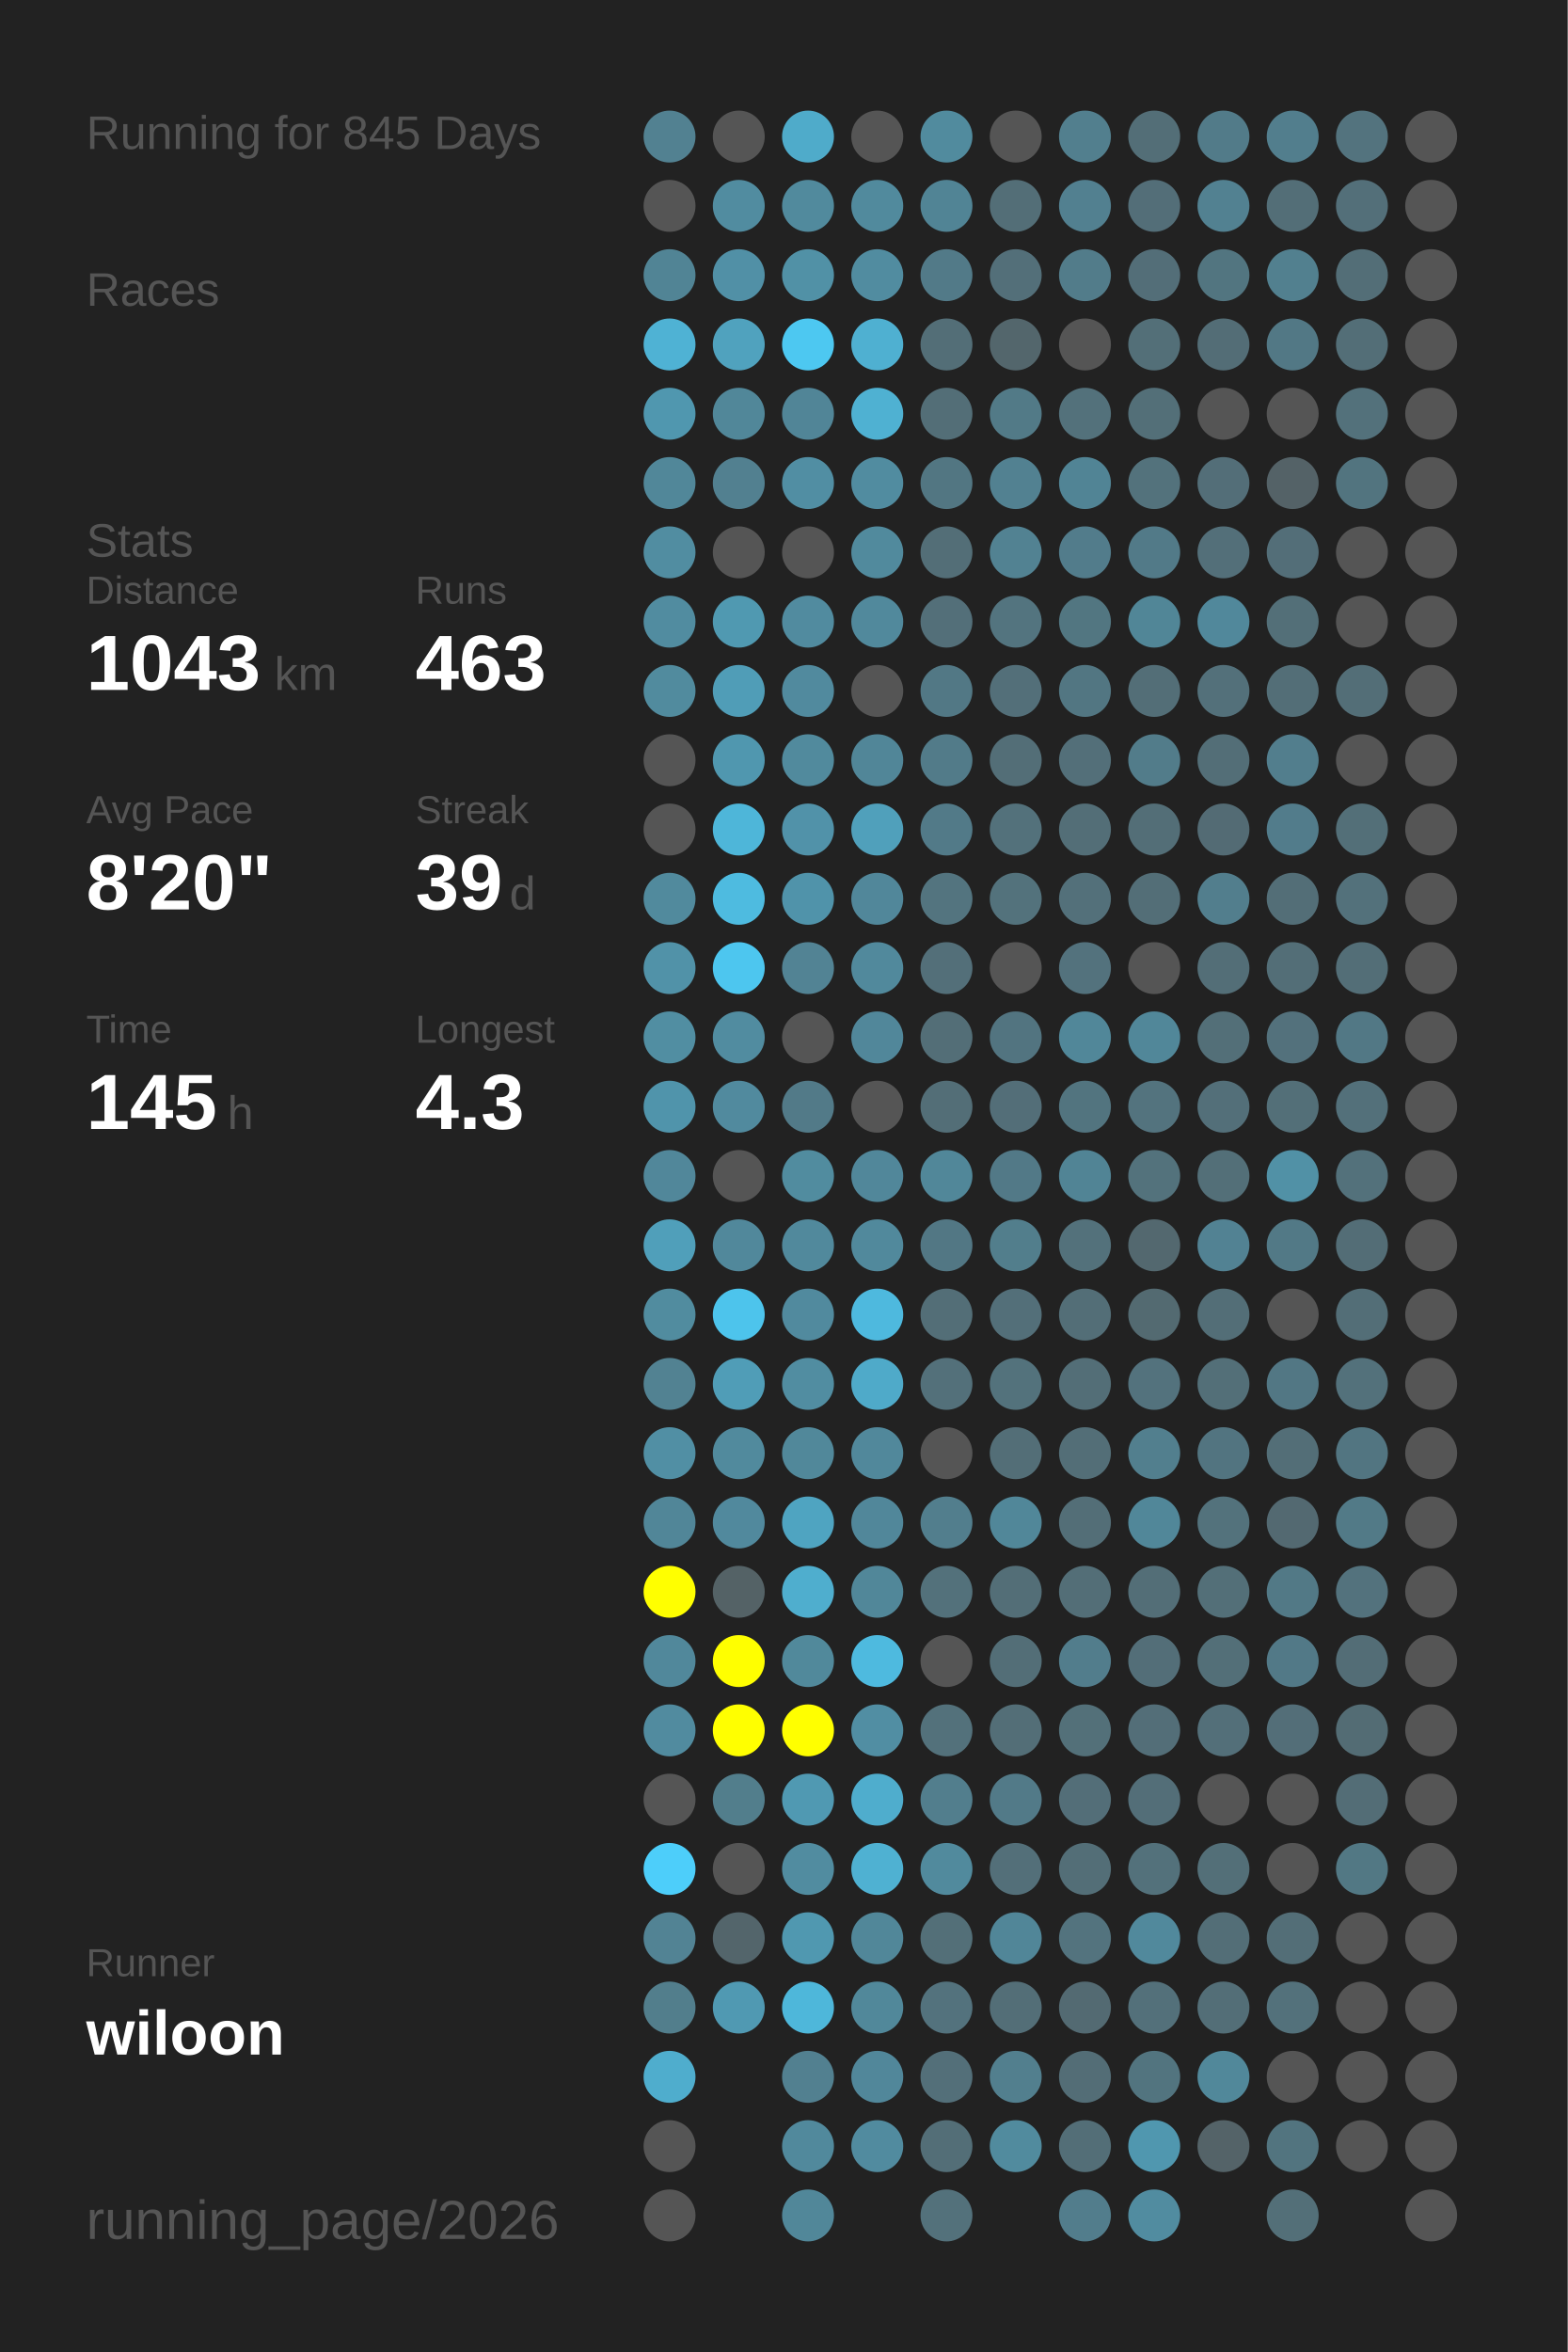
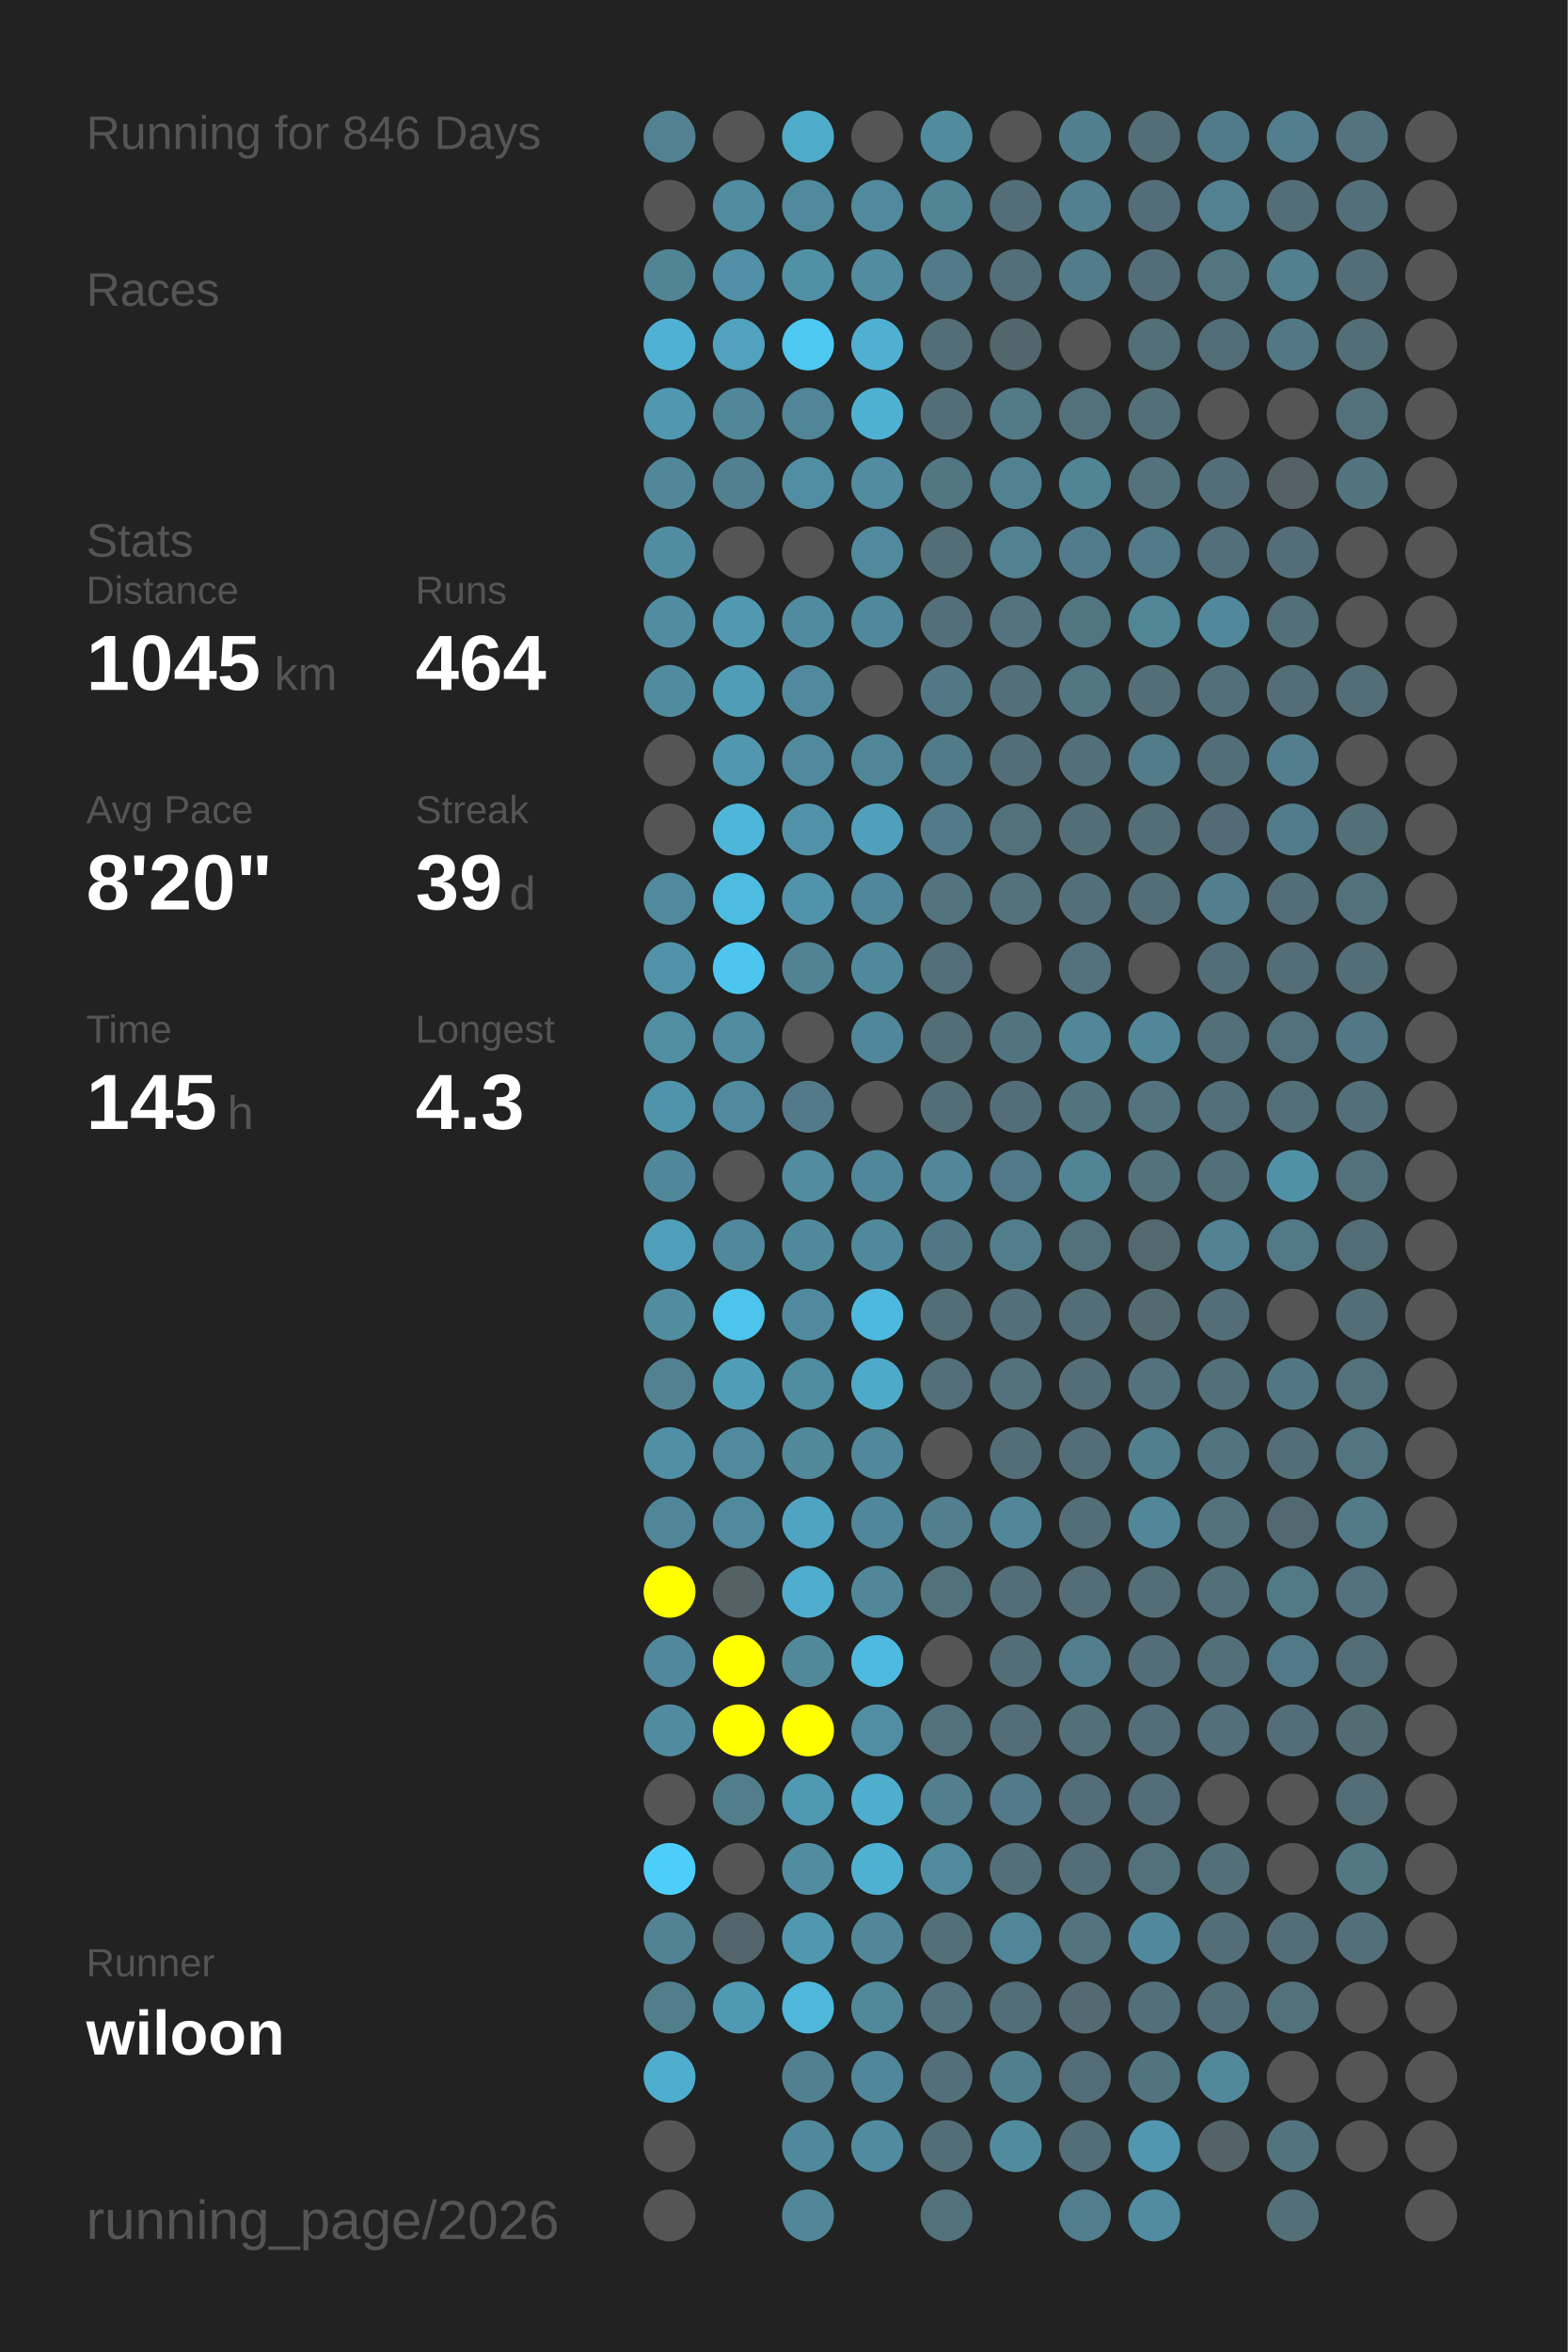
<svg xmlns="http://www.w3.org/2000/svg" baseProfile="full" height="300mm" version="1.1" viewBox="0,0,200,300" width="200mm">
  <defs />
  <rect fill="#222222" height="300" width="200" x="0" y="0" />
-   <text fill="#555555" style="font-size:6px; font-family:Arial;" x="11" y="19">Running for 845 Days</text>
+   <text fill="#555555" style="font-size:6px; font-family:Arial;" x="11" y="19">Running for 846 Days</text>
  <text fill="#555555" style="font-size:6px; font-family:Arial;" x="11" y="39">Races</text>
  <text fill="#555555" style="font-size:6px; font-family:Arial;" x="11" y="71">Stats</text>
  <text fill="#555555" style="font-size:5px; font-family:Arial;" x="11" y="77">Distance</text>
-   <text fill="#FFFFFF" style="font-size:10px; font-family:Arial; font-weight:bold;" x="11" y="88">1043</text>
+   <text fill="#FFFFFF" style="font-size:10px; font-family:Arial; font-weight:bold;" x="11" y="88">1045</text>
  <text fill="#555555" style="font-size:6px; font-family:Arial;" x="35" y="88">km</text>
  <text fill="#555555" style="font-size:5px; font-family:Arial;" x="53" y="77">Runs</text>
-   <text fill="#FFFFFF" style="font-size:10px; font-family:Arial; font-weight:bold;" x="53" y="88">463</text>
+   <text fill="#FFFFFF" style="font-size:10px; font-family:Arial; font-weight:bold;" x="53" y="88">464</text>
  <text fill="#555555" style="font-size:5px; font-family:Arial;" x="11" y="105">Avg Pace</text>
  <text fill="#FFFFFF" style="font-size:10px; font-family:Arial; font-weight:bold;" x="11" y="116">8'20"</text>
  <text fill="#555555" style="font-size:5px; font-family:Arial;" x="53" y="105">Streak</text>
  <text fill="#FFFFFF" style="font-size:10px; font-family:Arial; font-weight:bold;" x="53" y="116">39</text>
  <text fill="#555555" style="font-size:6px; font-family:Arial;" x="65" y="116">d</text>
  <text fill="#555555" style="font-size:5px; font-family:Arial;" x="11" y="133">Time</text>
  <text fill="#FFFFFF" style="font-size:10px; font-family:Arial; font-weight:bold;" x="11" y="144">145</text>
  <text fill="#555555" style="font-size:6px; font-family:Arial;" x="29" y="144">h</text>
  <text fill="#555555" style="font-size:5px; font-family:Arial;" x="53" y="133">Longest</text>
  <text fill="#FFFFFF" style="font-size:10px; font-family:Arial; font-weight:bold;" x="53" y="144">4.3</text>
  <text fill="#555555" style="font-size:5px; font-family:Arial;" x="11" y="252.065">Runner</text>
  <text fill="#FFFFFF" style="font-size:8px; font-family:Arial; font-weight:bold;" x="11" y="262.065">wiloon</text>
  <text fill="#555555" style="font-size:7px; font-family:Arial;" x="11" y="285.581">running_page/2026</text>
  <circle cx="85.417" cy="17.419" fill="#528191" r="3.312" />
  <circle cx="85.417" cy="26.258" fill="#555555" r="3.312" />
  <circle cx="85.417" cy="35.097" fill="#518495" r="3.312" />
  <circle cx="85.417" cy="43.935" fill="#4fb2d4" r="3.312" />
  <circle cx="85.417" cy="52.774" fill="#5097af" r="3.312" />
  <circle cx="85.417" cy="61.613" fill="#518799" r="3.312" />
  <circle cx="85.417" cy="70.452" fill="#518da1" r="3.312" />
  <circle cx="85.417" cy="79.29" fill="#518ca0" r="3.312" />
  <circle cx="85.417" cy="88.129" fill="#518b9e" r="3.312" />
  <circle cx="85.417" cy="96.968" fill="#555555" r="3.312" />
  <circle cx="85.417" cy="105.806" fill="#555555" r="3.312" />
  <circle cx="85.417" cy="114.645" fill="#518a9d" r="3.312" />
  <circle cx="85.417" cy="123.484" fill="#5192a8" r="3.312" />
  <circle cx="85.417" cy="132.323" fill="#518ea2" r="3.312" />
  <circle cx="85.417" cy="141.161" fill="#5094ab" r="3.312" />
  <circle cx="85.417" cy="150" fill="#51879a" r="3.312" />
  <circle cx="85.417" cy="158.839" fill="#509fba" r="3.312" />
  <circle cx="85.417" cy="167.677" fill="#518c9f" r="3.312" />
  <circle cx="85.417" cy="176.516" fill="#528292" r="3.312" />
  <circle cx="85.417" cy="185.355" fill="#518fa4" r="3.312" />
  <circle cx="85.417" cy="194.194" fill="#518698" r="3.312" />
  <circle cx="85.417" cy="203.032" fill="#FFFF00" r="3.312" />
  <circle cx="85.417" cy="211.871" fill="#51889b" r="3.312" />
  <circle cx="85.417" cy="220.71" fill="#518b9f" r="3.312" />
  <circle cx="85.417" cy="229.548" fill="#555555" r="3.312" />
  <circle cx="85.417" cy="238.387" fill="#4dcefa" r="3.312" />
  <circle cx="85.417" cy="247.226" fill="#528394" r="3.312" />
  <circle cx="85.417" cy="256.065" fill="#527e8c" r="3.312" />
  <circle cx="85.417" cy="264.903" fill="#4fadcd" r="3.312" />
  <circle cx="85.417" cy="273.742" fill="#555555" r="3.312" />
  <circle cx="85.417" cy="282.581" fill="#555555" r="3.312" />
  <circle cx="94.25" cy="17.419" fill="#555555" r="3.312" />
  <circle cx="94.25" cy="26.258" fill="#518ca0" r="3.312" />
  <circle cx="94.25" cy="35.097" fill="#5190a6" r="3.312" />
  <circle cx="94.25" cy="43.935" fill="#50a2be" r="3.312" />
  <circle cx="94.25" cy="52.774" fill="#518799" r="3.312" />
  <circle cx="94.25" cy="61.613" fill="#528090" r="3.312" />
  <circle cx="94.25" cy="70.452" fill="#555555" r="3.312" />
  <circle cx="94.25" cy="79.29" fill="#5099b1" r="3.312" />
  <circle cx="94.25" cy="88.129" fill="#509db7" r="3.312" />
  <circle cx="94.25" cy="96.968" fill="#5097af" r="3.312" />
  <circle cx="94.25" cy="105.806" fill="#4eb6d9" r="3.312" />
  <circle cx="94.25" cy="114.645" fill="#4ebbe0" r="3.312" />
  <circle cx="94.25" cy="123.484" fill="#4dc6ef" r="3.312" />
  <circle cx="94.25" cy="132.323" fill="#518ca0" r="3.312" />
  <circle cx="94.25" cy="141.161" fill="#518a9e" r="3.312" />
  <circle cx="94.25" cy="150" fill="#555555" r="3.312" />
  <circle cx="94.25" cy="158.839" fill="#51889b" r="3.312" />
  <circle cx="94.25" cy="167.677" fill="#4dc4ec" r="3.312" />
  <circle cx="94.25" cy="176.516" fill="#509db7" r="3.312" />
  <circle cx="94.25" cy="185.355" fill="#518a9d" r="3.312" />
  <circle cx="94.25" cy="194.194" fill="#51899d" r="3.312" />
  <circle cx="94.25" cy="203.032" fill="#546266" r="3.312" />
  <circle cx="94.25" cy="211.871" fill="#FFFF00" r="3.312" />
  <circle cx="94.25" cy="220.71" fill="#FFFF00" r="3.312" />
  <circle cx="94.25" cy="229.548" fill="#527e8c" r="3.312" />
  <circle cx="94.25" cy="238.387" fill="#555555" r="3.312" />
  <circle cx="94.25" cy="247.226" fill="#53656b" r="3.312" />
  <circle cx="94.25" cy="256.065" fill="#5099b2" r="3.312" />
  <circle cx="103.083" cy="17.419" fill="#4fabca" r="3.312" />
  <circle cx="103.083" cy="26.258" fill="#518a9d" r="3.312" />
  <circle cx="103.083" cy="35.097" fill="#5191a6" r="3.312" />
  <circle cx="103.083" cy="43.935" fill="#4dc8f1" r="3.312" />
  <circle cx="103.083" cy="52.774" fill="#518597" r="3.312" />
  <circle cx="103.083" cy="61.613" fill="#518ea3" r="3.312" />
  <circle cx="103.083" cy="70.452" fill="#555555" r="3.312" />
  <circle cx="103.083" cy="79.29" fill="#518b9f" r="3.312" />
  <circle cx="103.083" cy="88.129" fill="#518a9e" r="3.312" />
  <circle cx="103.083" cy="96.968" fill="#518a9d" r="3.312" />
  <circle cx="103.083" cy="105.806" fill="#5192a9" r="3.312" />
  <circle cx="103.083" cy="114.645" fill="#5093aa" r="3.312" />
  <circle cx="103.083" cy="123.484" fill="#528394" r="3.312" />
  <circle cx="103.083" cy="132.323" fill="#555555" r="3.312" />
  <circle cx="103.083" cy="141.161" fill="#527a88" r="3.312" />
  <circle cx="103.083" cy="150" fill="#518c9f" r="3.312" />
  <circle cx="103.083" cy="158.839" fill="#51899c" r="3.312" />
  <circle cx="103.083" cy="167.677" fill="#518a9e" r="3.312" />
  <circle cx="103.083" cy="176.516" fill="#518da1" r="3.312" />
  <circle cx="103.083" cy="185.355" fill="#51889a" r="3.312" />
  <circle cx="103.083" cy="194.194" fill="#4fa4c1" r="3.312" />
  <circle cx="103.083" cy="203.032" fill="#4faece" r="3.312" />
  <circle cx="103.083" cy="211.871" fill="#51899b" r="3.312" />
  <circle cx="103.083" cy="220.71" fill="#FFFF00" r="3.312" />
  <circle cx="103.083" cy="229.548" fill="#5099b2" r="3.312" />
  <circle cx="103.083" cy="238.387" fill="#518ca0" r="3.312" />
  <circle cx="103.083" cy="247.226" fill="#5098b0" r="3.312" />
  <circle cx="103.083" cy="256.065" fill="#4eb7da" r="3.312" />
  <circle cx="103.083" cy="264.903" fill="#528090" r="3.312" />
  <circle cx="103.083" cy="273.742" fill="#51899c" r="3.312" />
  <circle cx="103.083" cy="282.581" fill="#518799" r="3.312" />
  <circle cx="111.917" cy="17.419" fill="#555555" r="3.312" />
  <circle cx="111.917" cy="26.258" fill="#518a9d" r="3.312" />
  <circle cx="111.917" cy="35.097" fill="#518ca0" r="3.312" />
  <circle cx="111.917" cy="43.935" fill="#4fb0d1" r="3.312" />
  <circle cx="111.917" cy="52.774" fill="#4fb1d2" r="3.312" />
  <circle cx="111.917" cy="61.613" fill="#518ca0" r="3.312" />
  <circle cx="111.917" cy="70.452" fill="#518a9d" r="3.312" />
  <circle cx="111.917" cy="79.29" fill="#51899c" r="3.312" />
  <circle cx="111.917" cy="88.129" fill="#555555" r="3.312" />
  <circle cx="111.917" cy="96.968" fill="#518698" r="3.312" />
  <circle cx="111.917" cy="105.806" fill="#50a0bb" r="3.312" />
  <circle cx="111.917" cy="114.645" fill="#51879a" r="3.312" />
  <circle cx="111.917" cy="123.484" fill="#51899c" r="3.312" />
  <circle cx="111.917" cy="132.323" fill="#51879a" r="3.312" />
  <circle cx="111.917" cy="141.161" fill="#555555" r="3.312" />
  <circle cx="111.917" cy="150" fill="#51879a" r="3.312" />
  <circle cx="111.917" cy="158.839" fill="#51899c" r="3.312" />
  <circle cx="111.917" cy="167.677" fill="#4eb9de" r="3.312" />
  <circle cx="111.917" cy="176.516" fill="#4faac9" r="3.312" />
  <circle cx="111.917" cy="185.355" fill="#51889b" r="3.312" />
  <circle cx="111.917" cy="194.194" fill="#51879a" r="3.312" />
  <circle cx="111.917" cy="203.032" fill="#518799" r="3.312" />
  <circle cx="111.917" cy="211.871" fill="#4ebadf" r="3.312" />
  <circle cx="111.917" cy="220.71" fill="#518ea3" r="3.312" />
  <circle cx="111.917" cy="229.548" fill="#4fadcd" r="3.312" />
  <circle cx="111.917" cy="238.387" fill="#4fb1d2" r="3.312" />
  <circle cx="111.917" cy="247.226" fill="#518799" r="3.312" />
  <circle cx="111.917" cy="256.065" fill="#51889a" r="3.312" />
  <circle cx="111.917" cy="264.903" fill="#51879a" r="3.312" />
  <circle cx="111.917" cy="273.742" fill="#518b9f" r="3.312" />
  <circle cx="120.75" cy="17.419" fill="#518b9e" r="3.312" />
  <circle cx="120.75" cy="26.258" fill="#518495" r="3.312" />
  <circle cx="120.75" cy="35.097" fill="#527a88" r="3.312" />
  <circle cx="120.75" cy="43.935" fill="#536e77" r="3.312" />
  <circle cx="120.75" cy="52.774" fill="#536e77" r="3.312" />
  <circle cx="120.75" cy="61.613" fill="#527682" r="3.312" />
  <circle cx="120.75" cy="70.452" fill="#536e77" r="3.312" />
  <circle cx="120.75" cy="79.29" fill="#536f79" r="3.312" />
  <circle cx="120.75" cy="88.129" fill="#527885" r="3.312" />
  <circle cx="120.75" cy="96.968" fill="#527b89" r="3.312" />
  <circle cx="120.75" cy="105.806" fill="#527a88" r="3.312" />
  <circle cx="120.75" cy="114.645" fill="#53747f" r="3.312" />
  <circle cx="120.75" cy="123.484" fill="#536f79" r="3.312" />
  <circle cx="120.75" cy="132.323" fill="#536e77" r="3.312" />
  <circle cx="120.75" cy="141.161" fill="#536e77" r="3.312" />
  <circle cx="120.75" cy="150" fill="#518799" r="3.312" />
  <circle cx="120.75" cy="158.839" fill="#527784" r="3.312" />
  <circle cx="120.75" cy="167.677" fill="#536e77" r="3.312" />
  <circle cx="120.75" cy="176.516" fill="#53707a" r="3.312" />
  <circle cx="120.75" cy="185.355" fill="#555555" r="3.312" />
  <circle cx="120.75" cy="194.194" fill="#527e8d" r="3.312" />
  <circle cx="120.75" cy="203.032" fill="#53717b" r="3.312" />
  <circle cx="120.75" cy="211.871" fill="#555555" r="3.312" />
  <circle cx="120.75" cy="220.71" fill="#53717b" r="3.312" />
  <circle cx="120.75" cy="229.548" fill="#527e8d" r="3.312" />
  <circle cx="120.75" cy="238.387" fill="#518a9d" r="3.312" />
  <circle cx="120.75" cy="247.226" fill="#536f78" r="3.312" />
  <circle cx="120.75" cy="256.065" fill="#53727d" r="3.312" />
  <circle cx="120.75" cy="264.903" fill="#536f79" r="3.312" />
  <circle cx="120.75" cy="273.742" fill="#536e77" r="3.312" />
  <circle cx="120.75" cy="282.581" fill="#53717b" r="3.312" />
  <circle cx="129.583" cy="17.419" fill="#555555" r="3.312" />
  <circle cx="129.583" cy="26.258" fill="#536e77" r="3.312" />
  <circle cx="129.583" cy="35.097" fill="#536f79" r="3.312" />
  <circle cx="129.583" cy="43.935" fill="#53666c" r="3.312" />
  <circle cx="129.583" cy="52.774" fill="#527a87" r="3.312" />
  <circle cx="129.583" cy="61.613" fill="#528191" r="3.312" />
  <circle cx="129.583" cy="70.452" fill="#528292" r="3.312" />
  <circle cx="129.583" cy="79.29" fill="#53747f" r="3.312" />
  <circle cx="129.583" cy="88.129" fill="#536f79" r="3.312" />
  <circle cx="129.583" cy="96.968" fill="#536e77" r="3.312" />
  <circle cx="129.583" cy="105.806" fill="#53717b" r="3.312" />
  <circle cx="129.583" cy="114.645" fill="#53727c" r="3.312" />
  <circle cx="129.583" cy="123.484" fill="#555555" r="3.312" />
  <circle cx="129.583" cy="132.323" fill="#527480" r="3.312" />
  <circle cx="129.583" cy="141.161" fill="#536e78" r="3.312" />
  <circle cx="129.583" cy="150" fill="#527987" r="3.312" />
  <circle cx="129.583" cy="158.839" fill="#527e8c" r="3.312" />
  <circle cx="129.583" cy="167.677" fill="#536f79" r="3.312" />
  <circle cx="129.583" cy="176.516" fill="#53727c" r="3.312" />
  <circle cx="129.583" cy="185.355" fill="#536e77" r="3.312" />
  <circle cx="129.583" cy="194.194" fill="#518799" r="3.312" />
  <circle cx="129.583" cy="203.032" fill="#536e77" r="3.312" />
  <circle cx="129.583" cy="211.871" fill="#536e77" r="3.312" />
  <circle cx="129.583" cy="220.71" fill="#536e77" r="3.312" />
  <circle cx="129.583" cy="229.548" fill="#527a88" r="3.312" />
  <circle cx="129.583" cy="238.387" fill="#536f79" r="3.312" />
  <circle cx="129.583" cy="247.226" fill="#518698" r="3.312" />
  <circle cx="129.583" cy="256.065" fill="#536e77" r="3.312" />
  <circle cx="129.583" cy="264.903" fill="#527f8e" r="3.312" />
  <circle cx="129.583" cy="273.742" fill="#518b9e" r="3.312" />
  <circle cx="138.417" cy="17.419" fill="#527f8e" r="3.312" />
  <circle cx="138.417" cy="26.258" fill="#528090" r="3.312" />
  <circle cx="138.417" cy="35.097" fill="#527c8a" r="3.312" />
  <circle cx="138.417" cy="43.935" fill="#555555" r="3.312" />
  <circle cx="138.417" cy="52.774" fill="#53717b" r="3.312" />
  <circle cx="138.417" cy="61.613" fill="#518495" r="3.312" />
  <circle cx="138.417" cy="70.452" fill="#527c8b" r="3.312" />
  <circle cx="138.417" cy="79.29" fill="#527681" r="3.312" />
  <circle cx="138.417" cy="88.129" fill="#527682" r="3.312" />
  <circle cx="138.417" cy="96.968" fill="#536f79" r="3.312" />
  <circle cx="138.417" cy="105.806" fill="#536e77" r="3.312" />
  <circle cx="138.417" cy="114.645" fill="#53707a" r="3.312" />
  <circle cx="138.417" cy="123.484" fill="#53727d" r="3.312" />
  <circle cx="138.417" cy="132.323" fill="#518799" r="3.312" />
  <circle cx="138.417" cy="141.161" fill="#52747f" r="3.312" />
  <circle cx="138.417" cy="150" fill="#518495" r="3.312" />
  <circle cx="138.417" cy="158.839" fill="#53717b" r="3.312" />
  <circle cx="138.417" cy="167.677" fill="#536e77" r="3.312" />
  <circle cx="138.417" cy="176.516" fill="#536e77" r="3.312" />
  <circle cx="138.417" cy="185.355" fill="#536e77" r="3.312" />
  <circle cx="138.417" cy="194.194" fill="#536e77" r="3.312" />
  <circle cx="138.417" cy="203.032" fill="#536e77" r="3.312" />
  <circle cx="138.417" cy="211.871" fill="#527d8c" r="3.312" />
  <circle cx="138.417" cy="220.71" fill="#537079" r="3.312" />
  <circle cx="138.417" cy="229.548" fill="#536e78" r="3.312" />
  <circle cx="138.417" cy="238.387" fill="#536e77" r="3.312" />
  <circle cx="138.417" cy="247.226" fill="#53737e" r="3.312" />
  <circle cx="138.417" cy="256.065" fill="#536a72" r="3.312" />
  <circle cx="138.417" cy="264.903" fill="#536d76" r="3.312" />
  <circle cx="138.417" cy="273.742" fill="#536e77" r="3.312" />
  <circle cx="138.417" cy="282.581" fill="#527d8c" r="3.312" />
  <circle cx="147.25" cy="17.419" fill="#536e77" r="3.312" />
  <circle cx="147.25" cy="26.258" fill="#536e78" r="3.312" />
  <circle cx="147.25" cy="35.097" fill="#536e78" r="3.312" />
  <circle cx="147.25" cy="43.935" fill="#536f78" r="3.312" />
  <circle cx="147.25" cy="52.774" fill="#536f78" r="3.312" />
  <circle cx="147.25" cy="61.613" fill="#53727c" r="3.312" />
  <circle cx="147.25" cy="70.452" fill="#527a88" r="3.312" />
  <circle cx="147.25" cy="79.29" fill="#518697" r="3.312" />
  <circle cx="147.25" cy="88.129" fill="#536e77" r="3.312" />
  <circle cx="147.25" cy="96.968" fill="#527c8a" r="3.312" />
  <circle cx="147.25" cy="105.806" fill="#536e77" r="3.312" />
  <circle cx="147.25" cy="114.645" fill="#536e77" r="3.312" />
  <circle cx="147.25" cy="123.484" fill="#555555" r="3.312" />
  <circle cx="147.25" cy="132.323" fill="#518799" r="3.312" />
  <circle cx="147.25" cy="141.161" fill="#53737e" r="3.312" />
  <circle cx="147.25" cy="150" fill="#53727c" r="3.312" />
  <circle cx="147.25" cy="158.839" fill="#53686f" r="3.312" />
  <circle cx="147.25" cy="167.677" fill="#536a71" r="3.312" />
  <circle cx="147.25" cy="176.516" fill="#53727d" r="3.312" />
  <circle cx="147.25" cy="185.355" fill="#527f8e" r="3.312" />
  <circle cx="147.25" cy="194.194" fill="#518799" r="3.312" />
  <circle cx="147.25" cy="203.032" fill="#536e77" r="3.312" />
  <circle cx="147.25" cy="211.871" fill="#536e78" r="3.312" />
  <circle cx="147.25" cy="220.71" fill="#536e78" r="3.312" />
  <circle cx="147.25" cy="229.548" fill="#536e78" r="3.312" />
  <circle cx="147.25" cy="238.387" fill="#53717b" r="3.312" />
  <circle cx="147.25" cy="247.226" fill="#51899c" r="3.312" />
  <circle cx="147.25" cy="256.065" fill="#53707a" r="3.312" />
  <circle cx="147.25" cy="264.903" fill="#52747f" r="3.312" />
  <circle cx="147.25" cy="273.742" fill="#5097af" r="3.312" />
  <circle cx="147.25" cy="282.581" fill="#518ca0" r="3.312" />
  <circle cx="156.083" cy="17.419" fill="#527b89" r="3.312" />
  <circle cx="156.083" cy="26.258" fill="#528191" r="3.312" />
  <circle cx="156.083" cy="35.097" fill="#527580" r="3.312" />
  <circle cx="156.083" cy="43.935" fill="#536d76" r="3.312" />
  <circle cx="156.083" cy="52.774" fill="#555555" r="3.312" />
  <circle cx="156.083" cy="61.613" fill="#536e78" r="3.312" />
  <circle cx="156.083" cy="70.452" fill="#536f79" r="3.312" />
  <circle cx="156.083" cy="79.29" fill="#51889b" r="3.312" />
  <circle cx="156.083" cy="88.129" fill="#53707a" r="3.312" />
  <circle cx="156.083" cy="96.968" fill="#536e77" r="3.312" />
  <circle cx="156.083" cy="105.806" fill="#536b74" r="3.312" />
  <circle cx="156.083" cy="114.645" fill="#527e8d" r="3.312" />
  <circle cx="156.083" cy="123.484" fill="#536e77" r="3.312" />
  <circle cx="156.083" cy="132.323" fill="#536f78" r="3.312" />
  <circle cx="156.083" cy="141.161" fill="#536f79" r="3.312" />
  <circle cx="156.083" cy="150" fill="#536f78" r="3.312" />
  <circle cx="156.083" cy="158.839" fill="#528293" r="3.312" />
  <circle cx="156.083" cy="167.677" fill="#536e77" r="3.312" />
  <circle cx="156.083" cy="176.516" fill="#536f78" r="3.312" />
  <circle cx="156.083" cy="185.355" fill="#527480" r="3.312" />
  <circle cx="156.083" cy="194.194" fill="#53727c" r="3.312" />
  <circle cx="156.083" cy="203.032" fill="#536f78" r="3.312" />
  <circle cx="156.083" cy="211.871" fill="#536f78" r="3.312" />
  <circle cx="156.083" cy="220.71" fill="#536f79" r="3.312" />
  <circle cx="156.083" cy="229.548" fill="#555555" r="3.312" />
  <circle cx="156.083" cy="238.387" fill="#536f78" r="3.312" />
  <circle cx="156.083" cy="247.226" fill="#536e77" r="3.312" />
  <circle cx="156.083" cy="256.065" fill="#536e77" r="3.312" />
  <circle cx="156.083" cy="264.903" fill="#51889a" r="3.312" />
  <circle cx="156.083" cy="273.742" fill="#546368" r="3.312" />
  <circle cx="164.917" cy="17.419" fill="#527e8d" r="3.312" />
  <circle cx="164.917" cy="26.258" fill="#536e77" r="3.312" />
  <circle cx="164.917" cy="35.097" fill="#52808f" r="3.312" />
  <circle cx="164.917" cy="43.935" fill="#527885" r="3.312" />
  <circle cx="164.917" cy="52.774" fill="#555555" r="3.312" />
  <circle cx="164.917" cy="61.613" fill="#546267" r="3.312" />
  <circle cx="164.917" cy="70.452" fill="#536e78" r="3.312" />
  <circle cx="164.917" cy="79.29" fill="#536f78" r="3.312" />
  <circle cx="164.917" cy="88.129" fill="#536e77" r="3.312" />
  <circle cx="164.917" cy="96.968" fill="#527e8d" r="3.312" />
  <circle cx="164.917" cy="105.806" fill="#527c8b" r="3.312" />
  <circle cx="164.917" cy="114.645" fill="#536e77" r="3.312" />
  <circle cx="164.917" cy="123.484" fill="#536e77" r="3.312" />
  <circle cx="164.917" cy="132.323" fill="#53717c" r="3.312" />
  <circle cx="164.917" cy="141.161" fill="#536f78" r="3.312" />
  <circle cx="164.917" cy="150" fill="#5191a6" r="3.312" />
  <circle cx="164.917" cy="158.839" fill="#527986" r="3.312" />
  <circle cx="164.917" cy="167.677" fill="#555555" r="3.312" />
  <circle cx="164.917" cy="176.516" fill="#527784" r="3.312" />
  <circle cx="164.917" cy="185.355" fill="#536e77" r="3.312" />
  <circle cx="164.917" cy="194.194" fill="#536971" r="3.312" />
  <circle cx="164.917" cy="203.032" fill="#527986" r="3.312" />
  <circle cx="164.917" cy="211.871" fill="#527987" r="3.312" />
  <circle cx="164.917" cy="220.71" fill="#536e78" r="3.312" />
  <circle cx="164.917" cy="229.548" fill="#555555" r="3.312" />
  <circle cx="164.917" cy="238.387" fill="#555555" r="3.312" />
  <circle cx="164.917" cy="247.226" fill="#536e77" r="3.312" />
  <circle cx="164.917" cy="256.065" fill="#53717b" r="3.312" />
  <circle cx="164.917" cy="264.903" fill="#555555" r="3.312" />
  <circle cx="164.917" cy="273.742" fill="#52747f" r="3.312" />
  <circle cx="164.917" cy="282.581" fill="#536f78" r="3.312" />
  <circle cx="173.75" cy="17.419" fill="#53737e" r="3.312" />
  <circle cx="173.75" cy="26.258" fill="#536f79" r="3.312" />
  <circle cx="173.75" cy="35.097" fill="#536e77" r="3.312" />
  <circle cx="173.75" cy="43.935" fill="#536e77" r="3.312" />
  <circle cx="173.75" cy="52.774" fill="#53717b" r="3.312" />
  <circle cx="173.75" cy="61.613" fill="#52747f" r="3.312" />
  <circle cx="173.75" cy="70.452" fill="#555555" r="3.312" />
  <circle cx="173.75" cy="79.29" fill="#555555" r="3.312" />
  <circle cx="173.75" cy="88.129" fill="#536e77" r="3.312" />
  <circle cx="173.75" cy="96.968" fill="#555555" r="3.312" />
  <circle cx="173.75" cy="105.806" fill="#536f78" r="3.312" />
  <circle cx="173.75" cy="114.645" fill="#53717b" r="3.312" />
  <circle cx="173.75" cy="123.484" fill="#536e77" r="3.312" />
  <circle cx="173.75" cy="132.323" fill="#527885" r="3.312" />
  <circle cx="173.75" cy="141.161" fill="#53707a" r="3.312" />
  <circle cx="173.75" cy="150" fill="#53717b" r="3.312" />
  <circle cx="173.75" cy="158.839" fill="#536d76" r="3.312" />
  <circle cx="173.75" cy="167.677" fill="#536e77" r="3.312" />
  <circle cx="173.75" cy="176.516" fill="#53717b" r="3.312" />
  <circle cx="173.75" cy="185.355" fill="#527581" r="3.312" />
  <circle cx="173.75" cy="194.194" fill="#527a87" r="3.312" />
  <circle cx="173.75" cy="203.032" fill="#53727d" r="3.312" />
  <circle cx="173.75" cy="211.871" fill="#536d76" r="3.312" />
  <circle cx="173.75" cy="220.71" fill="#536c74" r="3.312" />
  <circle cx="173.75" cy="229.548" fill="#536d76" r="3.312" />
  <circle cx="173.75" cy="238.387" fill="#527884" r="3.312" />
-   <circle cx="173.75" cy="247.226" fill="#555555" r="3.312" />
+   <circle cx="173.75" cy="247.226" fill="#53707a" r="3.312" />
  <circle cx="173.75" cy="256.065" fill="#555555" r="3.312" />
  <circle cx="173.75" cy="264.903" fill="#555555" r="3.312" />
  <circle cx="173.75" cy="273.742" fill="#555555" r="3.312" />
  <circle cx="182.583" cy="17.419" fill="#555555" r="3.312" />
  <circle cx="182.583" cy="26.258" fill="#555555" r="3.312" />
  <circle cx="182.583" cy="35.097" fill="#555555" r="3.312" />
  <circle cx="182.583" cy="43.935" fill="#555555" r="3.312" />
  <circle cx="182.583" cy="52.774" fill="#555555" r="3.312" />
  <circle cx="182.583" cy="61.613" fill="#555555" r="3.312" />
  <circle cx="182.583" cy="70.452" fill="#555555" r="3.312" />
  <circle cx="182.583" cy="79.29" fill="#555555" r="3.312" />
  <circle cx="182.583" cy="88.129" fill="#555555" r="3.312" />
  <circle cx="182.583" cy="96.968" fill="#555555" r="3.312" />
  <circle cx="182.583" cy="105.806" fill="#555555" r="3.312" />
  <circle cx="182.583" cy="114.645" fill="#555555" r="3.312" />
  <circle cx="182.583" cy="123.484" fill="#555555" r="3.312" />
  <circle cx="182.583" cy="132.323" fill="#555555" r="3.312" />
  <circle cx="182.583" cy="141.161" fill="#555555" r="3.312" />
  <circle cx="182.583" cy="150" fill="#555555" r="3.312" />
  <circle cx="182.583" cy="158.839" fill="#555555" r="3.312" />
  <circle cx="182.583" cy="167.677" fill="#555555" r="3.312" />
  <circle cx="182.583" cy="176.516" fill="#555555" r="3.312" />
  <circle cx="182.583" cy="185.355" fill="#555555" r="3.312" />
  <circle cx="182.583" cy="194.194" fill="#555555" r="3.312" />
  <circle cx="182.583" cy="203.032" fill="#555555" r="3.312" />
  <circle cx="182.583" cy="211.871" fill="#555555" r="3.312" />
  <circle cx="182.583" cy="220.71" fill="#555555" r="3.312" />
  <circle cx="182.583" cy="229.548" fill="#555555" r="3.312" />
  <circle cx="182.583" cy="238.387" fill="#555555" r="3.312" />
  <circle cx="182.583" cy="247.226" fill="#555555" r="3.312" />
  <circle cx="182.583" cy="256.065" fill="#555555" r="3.312" />
  <circle cx="182.583" cy="264.903" fill="#555555" r="3.312" />
  <circle cx="182.583" cy="273.742" fill="#555555" r="3.312" />
  <circle cx="182.583" cy="282.581" fill="#555555" r="3.312" />
</svg>
